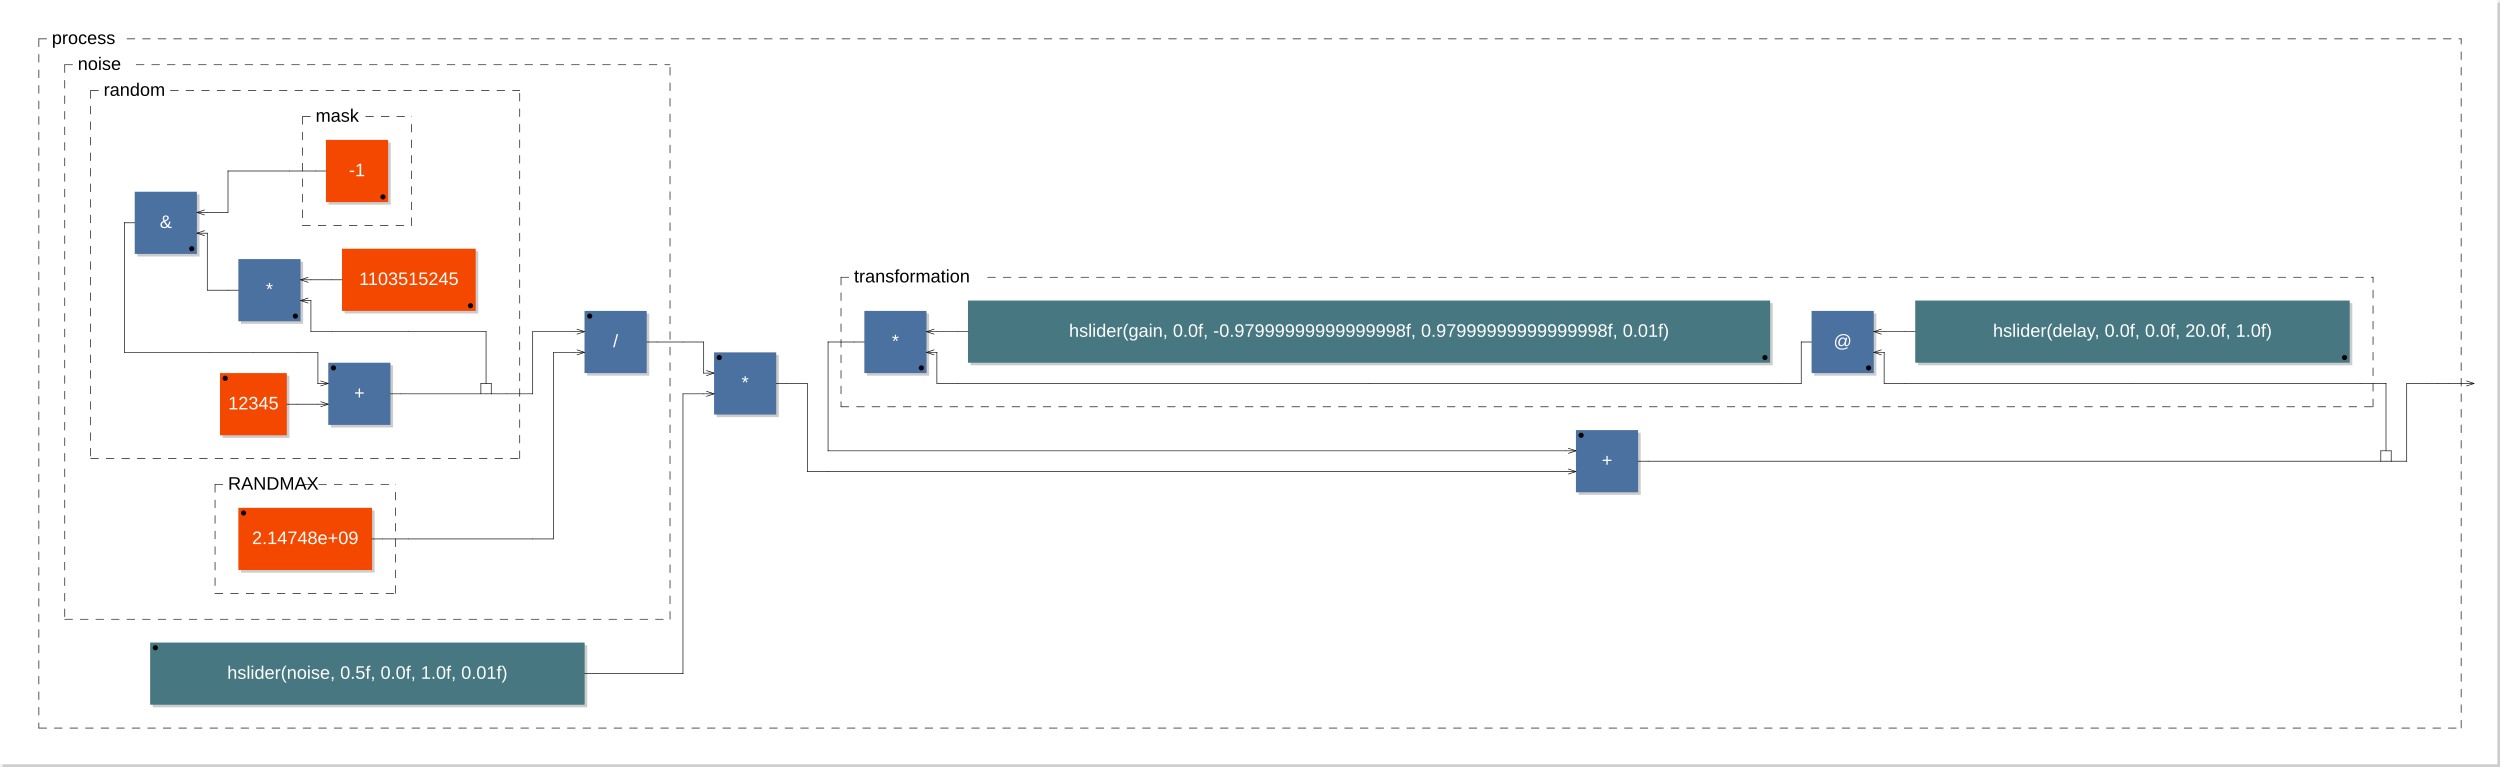
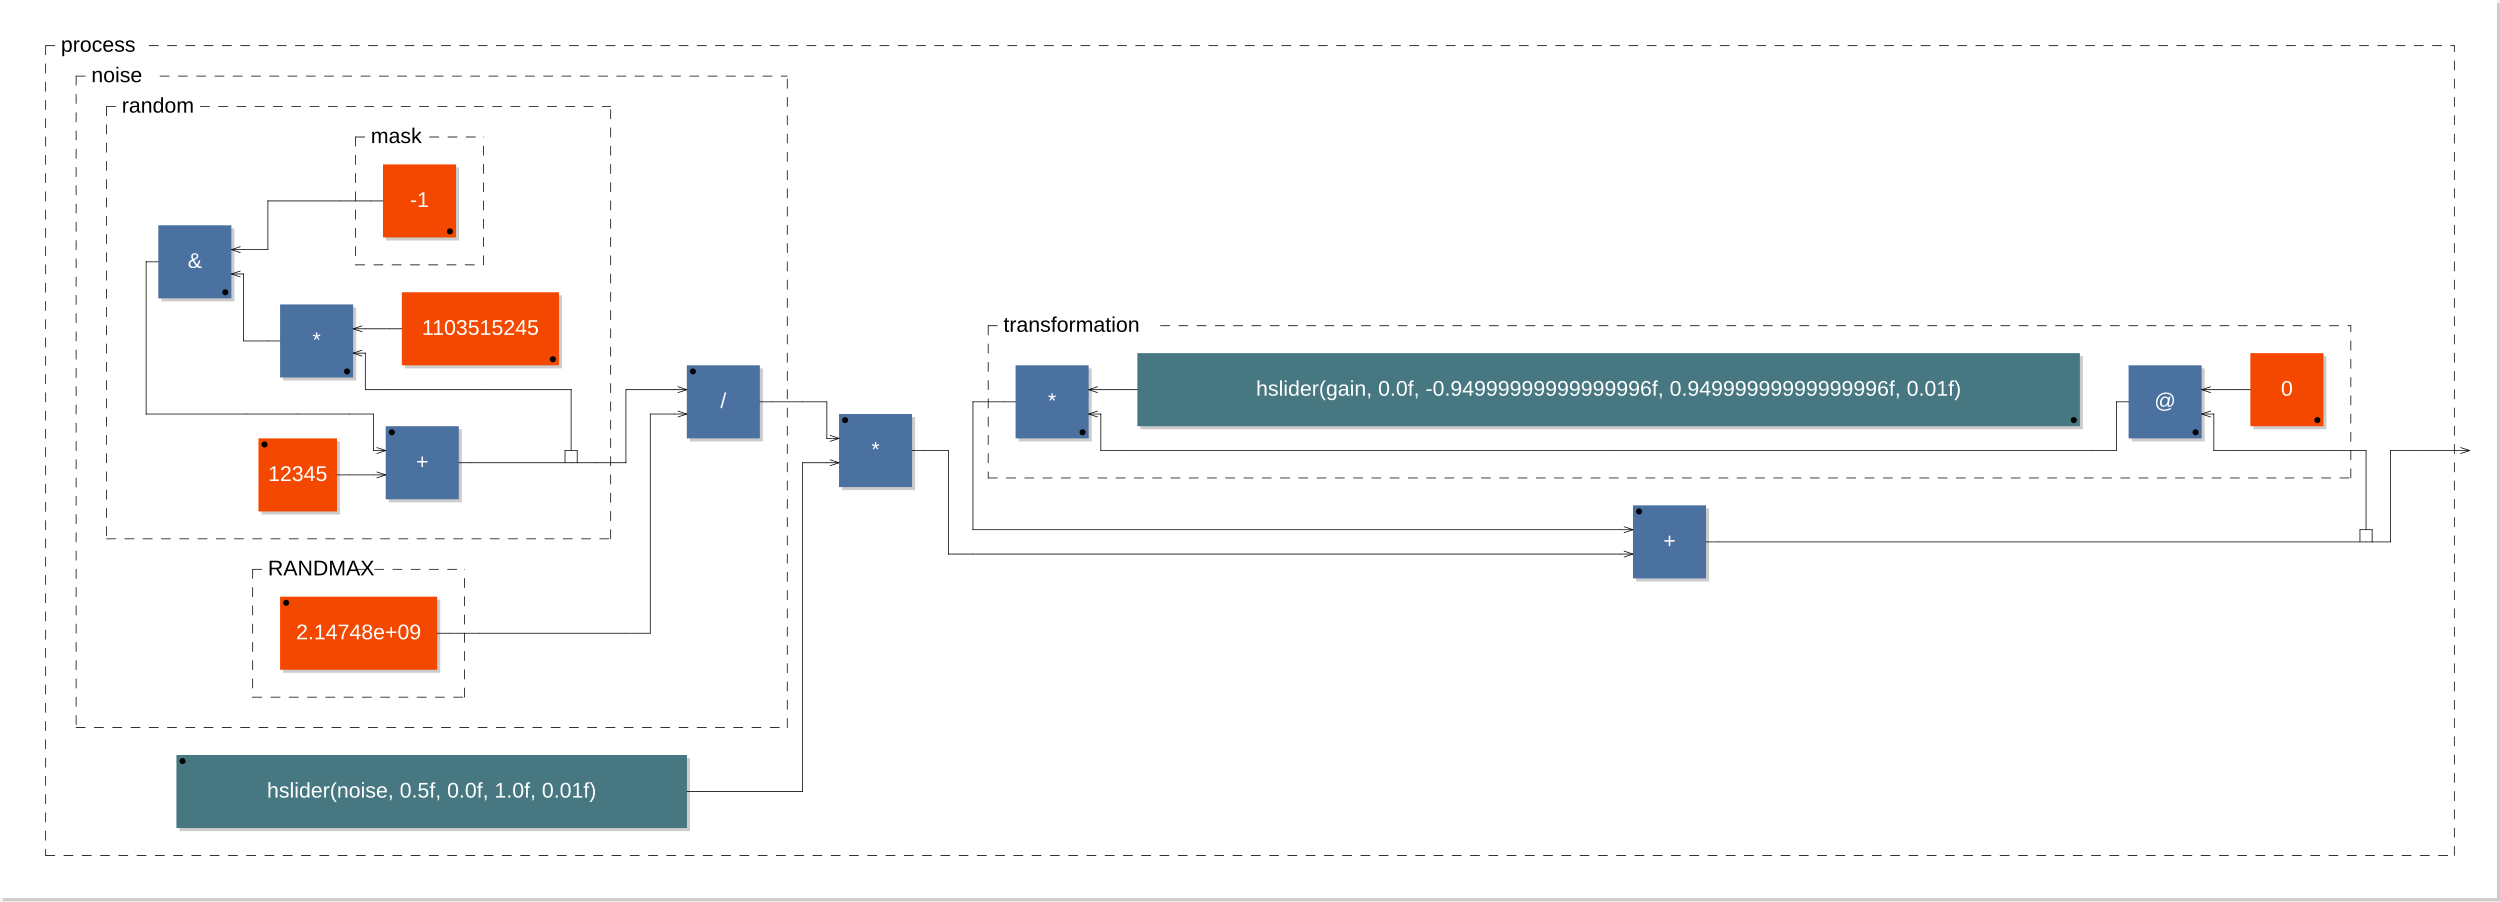
- <svg xmlns="http://www.w3.org/2000/svg" viewBox="0 0 964.9 296" width="482.45mm" height="148mm" version="1.1">
-   <rect x="1" y="1" width="963.9" height="295" rx="0" ry="0" style="stroke:none;fill:#cccccc;" />
-   <rect x="0" y="0" width="963.9" height="295" rx="0" ry="0" style="stroke:none;fill:#ffffff;" />
+ <svg xmlns="http://www.w3.org/2000/svg" viewBox="0 0 821.2 296" width="410.6mm" height="148mm" version="1.1">
+   <rect x="1" y="1" width="820.2" height="295" rx="0" ry="0" style="stroke:none;fill:#cccccc;" />
+   <rect x="0" y="0" width="820.2" height="295" rx="0" ry="0" style="stroke:none;fill:#ffffff;" />
  <text x="10" y="7" font-family="Arial" font-size="7" />
  <rect x="85.9" y="145" width="25.8" height="24" rx="0" ry="0" style="stroke:none;fill:#cccccc;" />
  <rect x="84.9" y="144" width="25.8" height="24" rx="0" ry="0" style="stroke:none;fill:#f44800;" />
  <text x="97.8" y="158" font-family="Arial" font-size="7" text-anchor="middle" fill="#FFFFFF">12345</text>
  <circle cx="86.9" cy="146" r="1" />
  <rect x="127.7" y="141" width="24" height="24" rx="0" ry="0" style="stroke:none;fill:#cccccc;" />
  <rect x="126.7" y="140" width="24" height="24" rx="0" ry="0" style="stroke:none;fill:#4B71A1;" />
  <text x="138.7" y="154" font-family="Arial" font-size="7" text-anchor="middle" fill="#FFFFFF">+</text>
  <circle cx="128.7" cy="142" r="1" />
  <line x1="123.7" y1="147" x2="126.7" y2="148" transform="rotate(0,126.7,148)" style="stroke: black; stroke-width:0.25;" />
  <line x1="123.7" y1="149" x2="126.7" y2="148" transform="rotate(0,126.7,148)" style="stroke: black; stroke-width:0.25;" />
  <line x1="123.7" y1="155" x2="126.7" y2="156" transform="rotate(0,126.7,156)" style="stroke: black; stroke-width:0.25;" />
  <line x1="123.7" y1="157" x2="126.7" y2="156" transform="rotate(0,126.7,156)" style="stroke: black; stroke-width:0.25;" />
  <rect x="133" y="97" width="51.6" height="24" rx="0" ry="0" style="stroke:none;fill:#cccccc;" />
  <rect x="132" y="96" width="51.6" height="24" rx="0" ry="0" style="stroke:none;fill:#f44800;" />
  <text x="157.8" y="110" font-family="Arial" font-size="7" text-anchor="middle" fill="#FFFFFF">1103515245</text>
  <circle cx="181.6" cy="118" r="1" />
  <rect x="93" y="101" width="24" height="24" rx="0" ry="0" style="stroke:none;fill:#cccccc;" />
  <rect x="92" y="100" width="24" height="24" rx="0" ry="0" style="stroke:none;fill:#4B71A1;" />
  <text x="104" y="114" font-family="Arial" font-size="7" text-anchor="middle" fill="#FFFFFF">*</text>
  <circle cx="114" cy="122" r="1" />
  <line x1="119" y1="115" x2="116" y2="116" transform="rotate(0,116,116)" style="stroke: black; stroke-width:0.25;" />
  <line x1="119" y1="117" x2="116" y2="116" transform="rotate(0,116,116)" style="stroke: black; stroke-width:0.25;" />
  <line x1="119" y1="107" x2="116" y2="108" transform="rotate(0,116,108)" style="stroke: black; stroke-width:0.25;" />
  <line x1="119" y1="109" x2="116" y2="108" transform="rotate(0,116,108)" style="stroke: black; stroke-width:0.25;" />
  <rect x="126.8" y="55" width="24" height="24" rx="0" ry="0" style="stroke:none;fill:#cccccc;" />
  <rect x="125.8" y="54" width="24" height="24" rx="0" ry="0" style="stroke:none;fill:#f44800;" />
  <text x="137.8" y="68" font-family="Arial" font-size="7" text-anchor="middle" fill="#FFFFFF">-1</text>
  <circle cx="147.8" cy="76" r="1" />
  <line x1="116.8" y1="45" x2="116.8" y2="87" style="stroke: black; stroke-linecap:round; stroke-width:0.25; stroke-dasharray:3,3;" />
  <line x1="116.8" y1="87" x2="158.8" y2="87" style="stroke: black; stroke-linecap:round; stroke-width:0.25; stroke-dasharray:3,3;" />
  <line x1="158.8" y1="87" x2="158.8" y2="45" style="stroke: black; stroke-linecap:round; stroke-width:0.25; stroke-dasharray:3,3;" />
  <line x1="116.8" y1="45" x2="121.8" y2="45" style="stroke: black; stroke-linecap:round; stroke-width:0.25; stroke-dasharray:3,3;" />
  <line x1="141.15" y1="45" x2="158.8" y2="45" style="stroke: black; stroke-linecap:round; stroke-width:0.25; stroke-dasharray:3,3;" />
  <text x="121.8" y="47" font-family="Arial" font-size="7">mask</text>
  <rect x="53" y="75" width="24" height="24" rx="0" ry="0" style="stroke:none;fill:#cccccc;" />
  <rect x="52" y="74" width="24" height="24" rx="0" ry="0" style="stroke:none;fill:#4B71A1;" />
  <text x="64" y="88" font-family="Arial" font-size="7" text-anchor="middle" fill="#FFFFFF">&amp;</text>
  <circle cx="74" cy="96" r="1" />
  <line x1="79" y1="89" x2="76" y2="90" transform="rotate(0,76,90)" style="stroke: black; stroke-width:0.25;" />
  <line x1="79" y1="91" x2="76" y2="90" transform="rotate(0,76,90)" style="stroke: black; stroke-width:0.25;" />
  <line x1="79" y1="81" x2="76" y2="82" transform="rotate(0,76,82)" style="stroke: black; stroke-width:0.25;" />
  <line x1="79" y1="83" x2="76" y2="82" transform="rotate(0,76,82)" style="stroke: black; stroke-width:0.25;" />
  <line x1="185.6" y1="152" x2="185.6" y2="148" style="stroke:black; stroke-linecap:round; stroke-width:0.25;" />
  <line x1="185.6" y1="148" x2="189.6" y2="148" style="stroke:black; stroke-linecap:round; stroke-width:0.25;" />
  <line x1="189.6" y1="148" x2="189.6" y2="152" style="stroke:black; stroke-linecap:round; stroke-width:0.25;" />
  <line x1="35" y1="35" x2="35" y2="177" style="stroke: black; stroke-linecap:round; stroke-width:0.25; stroke-dasharray:3,3;" />
  <line x1="35" y1="177" x2="200.6" y2="177" style="stroke: black; stroke-linecap:round; stroke-width:0.25; stroke-dasharray:3,3;" />
  <line x1="200.6" y1="177" x2="200.6" y2="35" style="stroke: black; stroke-linecap:round; stroke-width:0.25; stroke-dasharray:3,3;" />
  <line x1="35" y1="35" x2="40" y2="35" style="stroke: black; stroke-linecap:round; stroke-width:0.25; stroke-dasharray:3,3;" />
  <line x1="65.8" y1="35" x2="200.6" y2="35" style="stroke: black; stroke-linecap:round; stroke-width:0.25; stroke-dasharray:3,3;" />
  <text x="40" y="37" font-family="Arial" font-size="7">random</text>
  <rect x="93" y="197" width="51.6" height="24" rx="0" ry="0" style="stroke:none;fill:#cccccc;" />
  <rect x="92" y="196" width="51.6" height="24" rx="0" ry="0" style="stroke:none;fill:#f44800;" />
  <text x="117.8" y="210" font-family="Arial" font-size="7" text-anchor="middle" fill="#FFFFFF">2.14748e+09</text>
  <circle cx="94" cy="198" r="1" />
  <line x1="83" y1="187" x2="83" y2="229" style="stroke: black; stroke-linecap:round; stroke-width:0.25; stroke-dasharray:3,3;" />
  <line x1="83" y1="229" x2="152.6" y2="229" style="stroke: black; stroke-linecap:round; stroke-width:0.25; stroke-dasharray:3,3;" />
  <line x1="152.6" y1="229" x2="152.6" y2="187" style="stroke: black; stroke-linecap:round; stroke-width:0.25; stroke-dasharray:3,3;" />
  <line x1="83" y1="187" x2="88" y2="187" style="stroke: black; stroke-linecap:round; stroke-width:0.25; stroke-dasharray:3,3;" />
  <line x1="117.025" y1="187" x2="152.6" y2="187" style="stroke: black; stroke-linecap:round; stroke-width:0.25; stroke-dasharray:3,3;" />
  <text x="88" y="189" font-family="Arial" font-size="7">RANDMAX</text>
  <rect x="226.6" y="121" width="24" height="24" rx="0" ry="0" style="stroke:none;fill:#cccccc;" />
  <rect x="225.6" y="120" width="24" height="24" rx="0" ry="0" style="stroke:none;fill:#4B71A1;" />
  <text x="237.6" y="134" font-family="Arial" font-size="7" text-anchor="middle" fill="#FFFFFF">/</text>
  <circle cx="227.6" cy="122" r="1" />
  <line x1="222.6" y1="127" x2="225.6" y2="128" transform="rotate(0,225.6,128)" style="stroke: black; stroke-width:0.25;" />
  <line x1="222.6" y1="129" x2="225.6" y2="128" transform="rotate(0,225.6,128)" style="stroke: black; stroke-width:0.25;" />
  <line x1="222.6" y1="135" x2="225.6" y2="136" transform="rotate(0,225.6,136)" style="stroke: black; stroke-width:0.25;" />
  <line x1="222.6" y1="137" x2="225.6" y2="136" transform="rotate(0,225.6,136)" style="stroke: black; stroke-width:0.25;" />
  <line x1="25" y1="25" x2="25" y2="239" style="stroke: black; stroke-linecap:round; stroke-width:0.25; stroke-dasharray:3,3;" />
  <line x1="25" y1="239" x2="258.6" y2="239" style="stroke: black; stroke-linecap:round; stroke-width:0.25; stroke-dasharray:3,3;" />
  <line x1="258.6" y1="239" x2="258.6" y2="25" style="stroke: black; stroke-linecap:round; stroke-width:0.25; stroke-dasharray:3,3;" />
  <line x1="25" y1="25" x2="30" y2="25" style="stroke: black; stroke-linecap:round; stroke-width:0.25; stroke-dasharray:3,3;" />
  <line x1="52.575" y1="25" x2="258.6" y2="25" style="stroke: black; stroke-linecap:round; stroke-width:0.25; stroke-dasharray:3,3;" />
  <text x="30" y="27" font-family="Arial" font-size="7">noise</text>
  <rect x="58.95" y="249" width="167.7" height="24" rx="0" ry="0" style="stroke:none;fill:#cccccc;" />
  <rect x="57.95" y="248" width="167.7" height="24" rx="0" ry="0" style="stroke:none;fill:#477881;" />
  <text x="141.8" y="262" font-family="Arial" font-size="7" text-anchor="middle" fill="#FFFFFF">hslider(noise, 0.5f, 0.0f, 1.0f, 0.01f)</text>
  <circle cx="59.95" cy="250" r="1" />
  <rect x="276.6" y="137" width="24" height="24" rx="0" ry="0" style="stroke:none;fill:#cccccc;" />
  <rect x="275.6" y="136" width="24" height="24" rx="0" ry="0" style="stroke:none;fill:#4B71A1;" />
  <text x="287.6" y="150" font-family="Arial" font-size="7" text-anchor="middle" fill="#FFFFFF">*</text>
  <circle cx="277.6" cy="138" r="1" />
  <line x1="272.6" y1="143" x2="275.6" y2="144" transform="rotate(0,275.6,144)" style="stroke: black; stroke-width:0.25;" />
  <line x1="272.6" y1="145" x2="275.6" y2="144" transform="rotate(0,275.6,144)" style="stroke: black; stroke-width:0.25;" />
  <line x1="272.6" y1="151" x2="275.6" y2="152" transform="rotate(0,275.6,152)" style="stroke: black; stroke-width:0.25;" />
  <line x1="272.6" y1="153" x2="275.6" y2="152" transform="rotate(0,275.6,152)" style="stroke: black; stroke-width:0.25;" />
-   <rect x="609.25" y="167" width="24" height="24" rx="0" ry="0" style="stroke:none;fill:#cccccc;" />
-   <rect x="608.25" y="166" width="24" height="24" rx="0" ry="0" style="stroke:none;fill:#4B71A1;" />
-   <text x="620.25" y="180" font-family="Arial" font-size="7" text-anchor="middle" fill="#FFFFFF">+</text>
-   <circle cx="610.25" cy="168" r="1" />
-   <line x1="605.25" y1="173" x2="608.25" y2="174" transform="rotate(0,608.25,174)" style="stroke: black; stroke-width:0.25;" />
-   <line x1="605.25" y1="175" x2="608.25" y2="174" transform="rotate(0,608.25,174)" style="stroke: black; stroke-width:0.25;" />
-   <line x1="605.25" y1="181" x2="608.25" y2="182" transform="rotate(0,608.25,182)" style="stroke: black; stroke-width:0.25;" />
-   <line x1="605.25" y1="183" x2="608.25" y2="182" transform="rotate(0,608.25,182)" style="stroke: black; stroke-width:0.25;" />
-   <rect x="740.2" y="117" width="167.7" height="24" rx="0" ry="0" style="stroke:none;fill:#cccccc;" />
-   <rect x="739.2" y="116" width="167.7" height="24" rx="0" ry="0" style="stroke:none;fill:#477881;" />
-   <text x="823.05" y="130" font-family="Arial" font-size="7" text-anchor="middle" fill="#FFFFFF">hslider(delay, 0.0f, 0.0f, 20.0f, 1.0f)</text>
-   <circle cx="904.9" cy="138" r="1" />
+   <rect x="537.4" y="167" width="24" height="24" rx="0" ry="0" style="stroke:none;fill:#cccccc;" />
+   <rect x="536.4" y="166" width="24" height="24" rx="0" ry="0" style="stroke:none;fill:#4B71A1;" />
+   <text x="548.4" y="180" font-family="Arial" font-size="7" text-anchor="middle" fill="#FFFFFF">+</text>
+   <circle cx="538.4" cy="168" r="1" />
+   <line x1="533.4" y1="173" x2="536.4" y2="174" transform="rotate(0,536.4,174)" style="stroke: black; stroke-width:0.25;" />
+   <line x1="533.4" y1="175" x2="536.4" y2="174" transform="rotate(0,536.4,174)" style="stroke: black; stroke-width:0.25;" />
+   <line x1="533.4" y1="181" x2="536.4" y2="182" transform="rotate(0,536.4,182)" style="stroke: black; stroke-width:0.25;" />
+   <line x1="533.4" y1="183" x2="536.4" y2="182" transform="rotate(0,536.4,182)" style="stroke: black; stroke-width:0.25;" />
+   <rect x="740.2" y="117" width="24" height="24" rx="0" ry="0" style="stroke:none;fill:#cccccc;" />
+   <rect x="739.2" y="116" width="24" height="24" rx="0" ry="0" style="stroke:none;fill:#f44800;" />
+   <text x="751.2" y="130" font-family="Arial" font-size="7" text-anchor="middle" fill="#FFFFFF">0</text>
+   <circle cx="761.2" cy="138" r="1" />
  <rect x="700.2" y="121" width="24" height="24" rx="0" ry="0" style="stroke:none;fill:#cccccc;" />
  <rect x="699.2" y="120" width="24" height="24" rx="0" ry="0" style="stroke:none;fill:#4B71A1;" />
  <text x="711.2" y="134" font-family="Arial" font-size="7" text-anchor="middle" fill="#FFFFFF">@</text>
  <circle cx="721.2" cy="142" r="1" />
  <line x1="726.2" y1="135" x2="723.2" y2="136" transform="rotate(0,723.2,136)" style="stroke: black; stroke-width:0.25;" />
  <line x1="726.2" y1="137" x2="723.2" y2="136" transform="rotate(0,723.2,136)" style="stroke: black; stroke-width:0.25;" />
  <line x1="726.2" y1="127" x2="723.2" y2="128" transform="rotate(0,723.2,128)" style="stroke: black; stroke-width:0.25;" />
  <line x1="726.2" y1="129" x2="723.2" y2="128" transform="rotate(0,723.2,128)" style="stroke: black; stroke-width:0.25;" />
  <rect x="374.6" y="117" width="309.6" height="24" rx="0" ry="0" style="stroke:none;fill:#cccccc;" />
  <rect x="373.6" y="116" width="309.6" height="24" rx="0" ry="0" style="stroke:none;fill:#477881;" />
-   <text x="528.4" y="130" font-family="Arial" font-size="7" text-anchor="middle" fill="#FFFFFF">hslider(gain, 0.0f, -0.97999999999999998f, 0.97999999999999998f, 0.01f)</text>
+   <text x="528.4" y="130" font-family="Arial" font-size="7" text-anchor="middle" fill="#FFFFFF">hslider(gain, 0.0f, -0.94999999999999996f, 0.94999999999999996f, 0.01f)</text>
  <circle cx="681.2" cy="138" r="1" />
  <rect x="334.6" y="121" width="24" height="24" rx="0" ry="0" style="stroke:none;fill:#cccccc;" />
  <rect x="333.6" y="120" width="24" height="24" rx="0" ry="0" style="stroke:none;fill:#4B71A1;" />
  <text x="345.6" y="134" font-family="Arial" font-size="7" text-anchor="middle" fill="#FFFFFF">*</text>
  <circle cx="355.6" cy="142" r="1" />
  <line x1="360.6" y1="135" x2="357.6" y2="136" transform="rotate(0,357.6,136)" style="stroke: black; stroke-width:0.25;" />
  <line x1="360.6" y1="137" x2="357.6" y2="136" transform="rotate(0,357.6,136)" style="stroke: black; stroke-width:0.25;" />
  <line x1="360.6" y1="127" x2="357.6" y2="128" transform="rotate(0,357.6,128)" style="stroke: black; stroke-width:0.25;" />
  <line x1="360.6" y1="129" x2="357.6" y2="128" transform="rotate(0,357.6,128)" style="stroke: black; stroke-width:0.25;" />
  <line x1="324.6" y1="107" x2="324.6" y2="157" style="stroke: black; stroke-linecap:round; stroke-width:0.25; stroke-dasharray:3,3;" />
-   <line x1="324.6" y1="157" x2="915.9" y2="157" style="stroke: black; stroke-linecap:round; stroke-width:0.25; stroke-dasharray:3,3;" />
-   <line x1="915.9" y1="157" x2="915.9" y2="107" style="stroke: black; stroke-linecap:round; stroke-width:0.25; stroke-dasharray:3,3;" />
+   <line x1="324.6" y1="157" x2="772.2" y2="157" style="stroke: black; stroke-linecap:round; stroke-width:0.25; stroke-dasharray:3,3;" />
+   <line x1="772.2" y1="157" x2="772.2" y2="107" style="stroke: black; stroke-linecap:round; stroke-width:0.25; stroke-dasharray:3,3;" />
  <line x1="324.6" y1="107" x2="329.6" y2="107" style="stroke: black; stroke-linecap:round; stroke-width:0.25; stroke-dasharray:3,3;" />
-   <line x1="381.2" y1="107" x2="915.9" y2="107" style="stroke: black; stroke-linecap:round; stroke-width:0.25; stroke-dasharray:3,3;" />
+   <line x1="381.2" y1="107" x2="772.2" y2="107" style="stroke: black; stroke-linecap:round; stroke-width:0.25; stroke-dasharray:3,3;" />
  <text x="329.6" y="109" font-family="Arial" font-size="7">transformation</text>
-   <line x1="918.9" y1="178" x2="918.9" y2="174" style="stroke:black; stroke-linecap:round; stroke-width:0.25;" />
-   <line x1="918.9" y1="174" x2="922.9" y2="174" style="stroke:black; stroke-linecap:round; stroke-width:0.25;" />
-   <line x1="922.9" y1="174" x2="922.9" y2="178" style="stroke:black; stroke-linecap:round; stroke-width:0.25;" />
+   <line x1="775.2" y1="178" x2="775.2" y2="174" style="stroke:black; stroke-linecap:round; stroke-width:0.25;" />
+   <line x1="775.2" y1="174" x2="779.2" y2="174" style="stroke:black; stroke-linecap:round; stroke-width:0.25;" />
+   <line x1="779.2" y1="174" x2="779.2" y2="178" style="stroke:black; stroke-linecap:round; stroke-width:0.25;" />
  <line x1="15" y1="15" x2="15" y2="281" style="stroke: black; stroke-linecap:round; stroke-width:0.25; stroke-dasharray:3,3;" />
-   <line x1="15" y1="281" x2="949.9" y2="281" style="stroke: black; stroke-linecap:round; stroke-width:0.25; stroke-dasharray:3,3;" />
-   <line x1="949.9" y1="281" x2="949.9" y2="15" style="stroke: black; stroke-linecap:round; stroke-width:0.25; stroke-dasharray:3,3;" />
+   <line x1="15" y1="281" x2="806.2" y2="281" style="stroke: black; stroke-linecap:round; stroke-width:0.25; stroke-dasharray:3,3;" />
+   <line x1="806.2" y1="281" x2="806.2" y2="15" style="stroke: black; stroke-linecap:round; stroke-width:0.25; stroke-dasharray:3,3;" />
  <line x1="15" y1="15" x2="20" y2="15" style="stroke: black; stroke-linecap:round; stroke-width:0.25; stroke-dasharray:3,3;" />
-   <line x1="49.025" y1="15" x2="949.9" y2="15" style="stroke: black; stroke-linecap:round; stroke-width:0.25; stroke-dasharray:3,3;" />
+   <line x1="49.025" y1="15" x2="806.2" y2="15" style="stroke: black; stroke-linecap:round; stroke-width:0.25; stroke-dasharray:3,3;" />
  <text x="20" y="17" font-family="Arial" font-size="7">process</text>
-   <line x1="951.9" y1="147" x2="954.9" y2="148" transform="rotate(0,954.9,148)" style="stroke: black; stroke-width:0.25;" />
-   <line x1="951.9" y1="149" x2="954.9" y2="148" transform="rotate(0,954.9,148)" style="stroke: black; stroke-width:0.25;" />
+   <line x1="808.2" y1="147" x2="811.2" y2="148" transform="rotate(0,811.2,148)" style="stroke: black; stroke-width:0.25;" />
+   <line x1="808.2" y1="149" x2="811.2" y2="148" transform="rotate(0,811.2,148)" style="stroke: black; stroke-width:0.25;" />
  <line x1="48" y1="86" x2="48" y2="86" style="stroke:black; stroke-linecap:round; stroke-width:0.25;" />
  <line x1="48" y1="86" x2="48" y2="136" style="stroke:black; stroke-linecap:round; stroke-width:0.25;" />
  <line x1="48" y1="136" x2="48" y2="136" style="stroke:black; stroke-linecap:round; stroke-width:0.25;" />
  <line x1="48" y1="136" x2="80.9" y2="136" style="stroke:black; stroke-linecap:round; stroke-width:0.25;" />
  <line x1="52" y1="86" x2="48" y2="86" style="stroke:black; stroke-linecap:round; stroke-width:0.25;" />
  <line x1="80" y1="82" x2="76" y2="82" style="stroke:black; stroke-linecap:round; stroke-width:0.25;" />
  <line x1="80" y1="90" x2="76" y2="90" style="stroke:black; stroke-linecap:round; stroke-width:0.25;" />
  <line x1="80" y1="90" x2="80" y2="90" style="stroke:black; stroke-linecap:round; stroke-width:0.25;" />
  <line x1="80" y1="112" x2="80" y2="90" style="stroke:black; stroke-linecap:round; stroke-width:0.25;" />
  <line x1="80.9" y1="136" x2="97.8" y2="136" style="stroke:black; stroke-linecap:round; stroke-width:0.25;" />
  <line x1="88" y1="66" x2="88" y2="66" style="stroke:black; stroke-linecap:round; stroke-width:0.25;" />
  <line x1="88" y1="66" x2="88" y2="82" style="stroke:black; stroke-linecap:round; stroke-width:0.25;" />
  <line x1="88" y1="82" x2="80" y2="82" style="stroke:black; stroke-linecap:round; stroke-width:0.25;" />
  <line x1="88" y1="112" x2="80" y2="112" style="stroke:black; stroke-linecap:round; stroke-width:0.25;" />
  <line x1="92" y1="112" x2="88" y2="112" style="stroke:black; stroke-linecap:round; stroke-width:0.25;" />
  <line x1="97.8" y1="136" x2="114.7" y2="136" style="stroke:black; stroke-linecap:round; stroke-width:0.25;" />
  <line x1="110.7" y1="156" x2="114.7" y2="156" style="stroke:black; stroke-linecap:round; stroke-width:0.25;" />
  <line x1="111.8" y1="66" x2="88" y2="66" style="stroke:black; stroke-linecap:round; stroke-width:0.25;" />
  <line x1="114.7" y1="156" x2="122.7" y2="156" style="stroke:black; stroke-linecap:round; stroke-width:0.25;" />
  <line x1="114.7" y1="136" x2="122.7" y2="136" style="stroke:black; stroke-linecap:round; stroke-width:0.25;" />
  <line x1="120" y1="108" x2="116" y2="108" style="stroke:black; stroke-linecap:round; stroke-width:0.25;" />
  <line x1="120" y1="116" x2="116" y2="116" style="stroke:black; stroke-linecap:round; stroke-width:0.25;" />
  <line x1="120" y1="116" x2="120" y2="116" style="stroke:black; stroke-linecap:round; stroke-width:0.25;" />
  <line x1="120" y1="128" x2="120" y2="116" style="stroke:black; stroke-linecap:round; stroke-width:0.25;" />
  <line x1="121.8" y1="66" x2="111.8" y2="66" style="stroke:black; stroke-linecap:round; stroke-width:0.25;" />
  <line x1="122.7" y1="148" x2="126.7" y2="148" style="stroke:black; stroke-linecap:round; stroke-width:0.25;" />
  <line x1="122.7" y1="156" x2="126.7" y2="156" style="stroke:black; stroke-linecap:round; stroke-width:0.25;" />
  <line x1="122.7" y1="136" x2="122.7" y2="148" style="stroke:black; stroke-linecap:round; stroke-width:0.25;" />
  <line x1="122.7" y1="148" x2="122.7" y2="148" style="stroke:black; stroke-linecap:round; stroke-width:0.25;" />
  <line x1="125.8" y1="66" x2="121.8" y2="66" style="stroke:black; stroke-linecap:round; stroke-width:0.25;" />
  <line x1="128" y1="108" x2="120" y2="108" style="stroke:black; stroke-linecap:round; stroke-width:0.25;" />
  <line x1="128" y1="128" x2="120" y2="128" style="stroke:black; stroke-linecap:round; stroke-width:0.25;" />
  <line x1="132" y1="108" x2="128" y2="108" style="stroke:black; stroke-linecap:round; stroke-width:0.25;" />
  <line x1="143.6" y1="208" x2="147.6" y2="208" style="stroke:black; stroke-linecap:round; stroke-width:0.25;" />
  <line x1="147.6" y1="208" x2="157.6" y2="208" style="stroke:black; stroke-linecap:round; stroke-width:0.25;" />
  <line x1="150.7" y1="152" x2="154.7" y2="152" style="stroke:black; stroke-linecap:round; stroke-width:0.25;" />
  <line x1="154.7" y1="152" x2="187.6" y2="152" style="stroke:black; stroke-linecap:round; stroke-width:0.25;" />
  <line x1="157.6" y1="208" x2="205.6" y2="208" style="stroke:black; stroke-linecap:round; stroke-width:0.25;" />
  <line x1="157.8" y1="128" x2="128" y2="128" style="stroke:black; stroke-linecap:round; stroke-width:0.25;" />
  <line x1="187.6" y1="128" x2="187.6" y2="128" style="stroke:black; stroke-linecap:round; stroke-width:0.25;" />
  <line x1="187.6" y1="148" x2="187.6" y2="128" style="stroke:black; stroke-linecap:round; stroke-width:0.25;" />
  <line x1="187.6" y1="152" x2="189.6" y2="152" style="stroke:black; stroke-linecap:round; stroke-width:0.25;" />
  <line x1="187.6" y1="128" x2="157.8" y2="128" style="stroke:black; stroke-linecap:round; stroke-width:0.25;" />
  <line x1="189.6" y1="152" x2="195.6" y2="152" style="stroke:black; stroke-linecap:round; stroke-width:0.25;" />
  <line x1="195.6" y1="152" x2="205.6" y2="152" style="stroke:black; stroke-linecap:round; stroke-width:0.25;" />
  <line x1="205.6" y1="128" x2="221.6" y2="128" style="stroke:black; stroke-linecap:round; stroke-width:0.25;" />
  <line x1="205.6" y1="152" x2="205.6" y2="128" style="stroke:black; stroke-linecap:round; stroke-width:0.25;" />
  <line x1="205.6" y1="152" x2="205.6" y2="152" style="stroke:black; stroke-linecap:round; stroke-width:0.25;" />
  <line x1="205.6" y1="208" x2="213.6" y2="208" style="stroke:black; stroke-linecap:round; stroke-width:0.25;" />
  <line x1="213.6" y1="136" x2="221.6" y2="136" style="stroke:black; stroke-linecap:round; stroke-width:0.25;" />
  <line x1="213.6" y1="208" x2="213.6" y2="136" style="stroke:black; stroke-linecap:round; stroke-width:0.25;" />
  <line x1="221.6" y1="128" x2="225.6" y2="128" style="stroke:black; stroke-linecap:round; stroke-width:0.25;" />
  <line x1="221.6" y1="136" x2="225.6" y2="136" style="stroke:black; stroke-linecap:round; stroke-width:0.25;" />
  <line x1="225.65" y1="260" x2="229.65" y2="260" style="stroke:black; stroke-linecap:round; stroke-width:0.25;" />
  <line x1="229.65" y1="260" x2="263.6" y2="260" style="stroke:black; stroke-linecap:round; stroke-width:0.25;" />
  <line x1="249.6" y1="132" x2="253.6" y2="132" style="stroke:black; stroke-linecap:round; stroke-width:0.25;" />
  <line x1="253.6" y1="132" x2="263.6" y2="132" style="stroke:black; stroke-linecap:round; stroke-width:0.25;" />
  <line x1="263.6" y1="152" x2="271.6" y2="152" style="stroke:black; stroke-linecap:round; stroke-width:0.25;" />
  <line x1="263.6" y1="260" x2="263.6" y2="152" style="stroke:black; stroke-linecap:round; stroke-width:0.25;" />
  <line x1="263.6" y1="260" x2="263.6" y2="260" style="stroke:black; stroke-linecap:round; stroke-width:0.25;" />
  <line x1="263.6" y1="132" x2="271.6" y2="132" style="stroke:black; stroke-linecap:round; stroke-width:0.25;" />
  <line x1="271.6" y1="132" x2="271.6" y2="144" style="stroke:black; stroke-linecap:round; stroke-width:0.25;" />
  <line x1="271.6" y1="144" x2="271.6" y2="144" style="stroke:black; stroke-linecap:round; stroke-width:0.25;" />
  <line x1="271.6" y1="144" x2="275.6" y2="144" style="stroke:black; stroke-linecap:round; stroke-width:0.25;" />
  <line x1="271.6" y1="152" x2="275.6" y2="152" style="stroke:black; stroke-linecap:round; stroke-width:0.25;" />
  <line x1="299.6" y1="148" x2="303.6" y2="148" style="stroke:black; stroke-linecap:round; stroke-width:0.25;" />
  <line x1="303.6" y1="148" x2="311.6" y2="148" style="stroke:black; stroke-linecap:round; stroke-width:0.25;" />
  <line x1="311.6" y1="148" x2="311.6" y2="182" style="stroke:black; stroke-linecap:round; stroke-width:0.25;" />
  <line x1="311.6" y1="182" x2="311.6" y2="182" style="stroke:black; stroke-linecap:round; stroke-width:0.25;" />
  <line x1="311.6" y1="182" x2="319.6" y2="182" style="stroke:black; stroke-linecap:round; stroke-width:0.25;" />
  <line x1="319.6" y1="132" x2="319.6" y2="132" style="stroke:black; stroke-linecap:round; stroke-width:0.25;" />
  <line x1="319.6" y1="132" x2="319.6" y2="174" style="stroke:black; stroke-linecap:round; stroke-width:0.25;" />
  <line x1="319.6" y1="174" x2="319.6" y2="174" style="stroke:black; stroke-linecap:round; stroke-width:0.25;" />
-   <line x1="319.6" y1="174" x2="604.25" y2="174" style="stroke:black; stroke-linecap:round; stroke-width:0.25;" />
-   <line x1="319.6" y1="182" x2="604.25" y2="182" style="stroke:black; stroke-linecap:round; stroke-width:0.25;" />
+   <line x1="319.6" y1="174" x2="532.4" y2="174" style="stroke:black; stroke-linecap:round; stroke-width:0.25;" />
+   <line x1="319.6" y1="182" x2="532.4" y2="182" style="stroke:black; stroke-linecap:round; stroke-width:0.25;" />
  <line x1="329.6" y1="132" x2="319.6" y2="132" style="stroke:black; stroke-linecap:round; stroke-width:0.25;" />
  <line x1="333.6" y1="132" x2="329.6" y2="132" style="stroke:black; stroke-linecap:round; stroke-width:0.25;" />
  <line x1="361.6" y1="128" x2="357.6" y2="128" style="stroke:black; stroke-linecap:round; stroke-width:0.25;" />
  <line x1="361.6" y1="136" x2="357.6" y2="136" style="stroke:black; stroke-linecap:round; stroke-width:0.25;" />
  <line x1="361.6" y1="136" x2="361.6" y2="136" style="stroke:black; stroke-linecap:round; stroke-width:0.25;" />
  <line x1="361.6" y1="148" x2="361.6" y2="136" style="stroke:black; stroke-linecap:round; stroke-width:0.25;" />
  <line x1="369.6" y1="128" x2="361.6" y2="128" style="stroke:black; stroke-linecap:round; stroke-width:0.25;" />
  <line x1="369.6" y1="148" x2="361.6" y2="148" style="stroke:black; stroke-linecap:round; stroke-width:0.25;" />
  <line x1="373.6" y1="128" x2="369.6" y2="128" style="stroke:black; stroke-linecap:round; stroke-width:0.25;" />
  <line x1="528.4" y1="148" x2="369.6" y2="148" style="stroke:black; stroke-linecap:round; stroke-width:0.25;" />
-   <line x1="604.25" y1="174" x2="608.25" y2="174" style="stroke:black; stroke-linecap:round; stroke-width:0.25;" />
-   <line x1="604.25" y1="182" x2="608.25" y2="182" style="stroke:black; stroke-linecap:round; stroke-width:0.25;" />
-   <line x1="632.25" y1="178" x2="636.25" y2="178" style="stroke:black; stroke-linecap:round; stroke-width:0.25;" />
-   <line x1="636.25" y1="178" x2="920.9" y2="178" style="stroke:black; stroke-linecap:round; stroke-width:0.25;" />
+   <line x1="532.4" y1="174" x2="536.4" y2="174" style="stroke:black; stroke-linecap:round; stroke-width:0.25;" />
+   <line x1="532.4" y1="182" x2="536.4" y2="182" style="stroke:black; stroke-linecap:round; stroke-width:0.25;" />
+   <line x1="560.4" y1="178" x2="564.4" y2="178" style="stroke:black; stroke-linecap:round; stroke-width:0.25;" />
+   <line x1="564.4" y1="178" x2="777.2" y2="178" style="stroke:black; stroke-linecap:round; stroke-width:0.25;" />
  <line x1="687.2" y1="148" x2="528.4" y2="148" style="stroke:black; stroke-linecap:round; stroke-width:0.25;" />
  <line x1="695.2" y1="132" x2="695.2" y2="132" style="stroke:black; stroke-linecap:round; stroke-width:0.25;" />
  <line x1="695.2" y1="132" x2="695.2" y2="148" style="stroke:black; stroke-linecap:round; stroke-width:0.25;" />
  <line x1="695.2" y1="148" x2="687.2" y2="148" style="stroke:black; stroke-linecap:round; stroke-width:0.25;" />
  <line x1="699.2" y1="132" x2="695.2" y2="132" style="stroke:black; stroke-linecap:round; stroke-width:0.25;" />
  <line x1="727.2" y1="128" x2="723.2" y2="128" style="stroke:black; stroke-linecap:round; stroke-width:0.25;" />
  <line x1="727.2" y1="136" x2="723.2" y2="136" style="stroke:black; stroke-linecap:round; stroke-width:0.25;" />
  <line x1="727.2" y1="136" x2="727.2" y2="136" style="stroke:black; stroke-linecap:round; stroke-width:0.25;" />
  <line x1="727.2" y1="148" x2="727.2" y2="136" style="stroke:black; stroke-linecap:round; stroke-width:0.25;" />
  <line x1="735.2" y1="128" x2="727.2" y2="128" style="stroke:black; stroke-linecap:round; stroke-width:0.25;" />
  <line x1="735.2" y1="148" x2="727.2" y2="148" style="stroke:black; stroke-linecap:round; stroke-width:0.25;" />
  <line x1="739.2" y1="128" x2="735.2" y2="128" style="stroke:black; stroke-linecap:round; stroke-width:0.25;" />
-   <line x1="823.05" y1="148" x2="735.2" y2="148" style="stroke:black; stroke-linecap:round; stroke-width:0.25;" />
-   <line x1="910.9" y1="148" x2="823.05" y2="148" style="stroke:black; stroke-linecap:round; stroke-width:0.25;" />
-   <line x1="920.9" y1="148" x2="920.9" y2="148" style="stroke:black; stroke-linecap:round; stroke-width:0.25;" />
-   <line x1="920.9" y1="174" x2="920.9" y2="148" style="stroke:black; stroke-linecap:round; stroke-width:0.25;" />
-   <line x1="920.9" y1="178" x2="922.9" y2="178" style="stroke:black; stroke-linecap:round; stroke-width:0.25;" />
-   <line x1="920.9" y1="148" x2="910.9" y2="148" style="stroke:black; stroke-linecap:round; stroke-width:0.25;" />
-   <line x1="922.9" y1="178" x2="928.9" y2="178" style="stroke:black; stroke-linecap:round; stroke-width:0.25;" />
-   <line x1="928.9" y1="148" x2="936.9" y2="148" style="stroke:black; stroke-linecap:round; stroke-width:0.25;" />
-   <line x1="928.9" y1="178" x2="928.9" y2="148" style="stroke:black; stroke-linecap:round; stroke-width:0.25;" />
-   <line x1="928.9" y1="178" x2="928.9" y2="178" style="stroke:black; stroke-linecap:round; stroke-width:0.25;" />
-   <line x1="936.9" y1="148" x2="940.9" y2="148" style="stroke:black; stroke-linecap:round; stroke-width:0.25;" />
-   <line x1="940.9" y1="148" x2="944.9" y2="148" style="stroke:black; stroke-linecap:round; stroke-width:0.25;" />
-   <line x1="944.9" y1="148" x2="954.9" y2="148" style="stroke:black; stroke-linecap:round; stroke-width:0.25;" />
+   <line x1="751.2" y1="148" x2="735.2" y2="148" style="stroke:black; stroke-linecap:round; stroke-width:0.25;" />
+   <line x1="767.2" y1="148" x2="751.2" y2="148" style="stroke:black; stroke-linecap:round; stroke-width:0.25;" />
+   <line x1="777.2" y1="148" x2="777.2" y2="148" style="stroke:black; stroke-linecap:round; stroke-width:0.25;" />
+   <line x1="777.2" y1="174" x2="777.2" y2="148" style="stroke:black; stroke-linecap:round; stroke-width:0.25;" />
+   <line x1="777.2" y1="178" x2="779.2" y2="178" style="stroke:black; stroke-linecap:round; stroke-width:0.25;" />
+   <line x1="777.2" y1="148" x2="767.2" y2="148" style="stroke:black; stroke-linecap:round; stroke-width:0.25;" />
+   <line x1="779.2" y1="178" x2="785.2" y2="178" style="stroke:black; stroke-linecap:round; stroke-width:0.25;" />
+   <line x1="785.2" y1="148" x2="793.2" y2="148" style="stroke:black; stroke-linecap:round; stroke-width:0.25;" />
+   <line x1="785.2" y1="178" x2="785.2" y2="148" style="stroke:black; stroke-linecap:round; stroke-width:0.25;" />
+   <line x1="785.2" y1="178" x2="785.2" y2="178" style="stroke:black; stroke-linecap:round; stroke-width:0.25;" />
+   <line x1="793.2" y1="148" x2="797.2" y2="148" style="stroke:black; stroke-linecap:round; stroke-width:0.25;" />
+   <line x1="797.2" y1="148" x2="801.2" y2="148" style="stroke:black; stroke-linecap:round; stroke-width:0.25;" />
+   <line x1="801.2" y1="148" x2="811.2" y2="148" style="stroke:black; stroke-linecap:round; stroke-width:0.25;" />
</svg>
